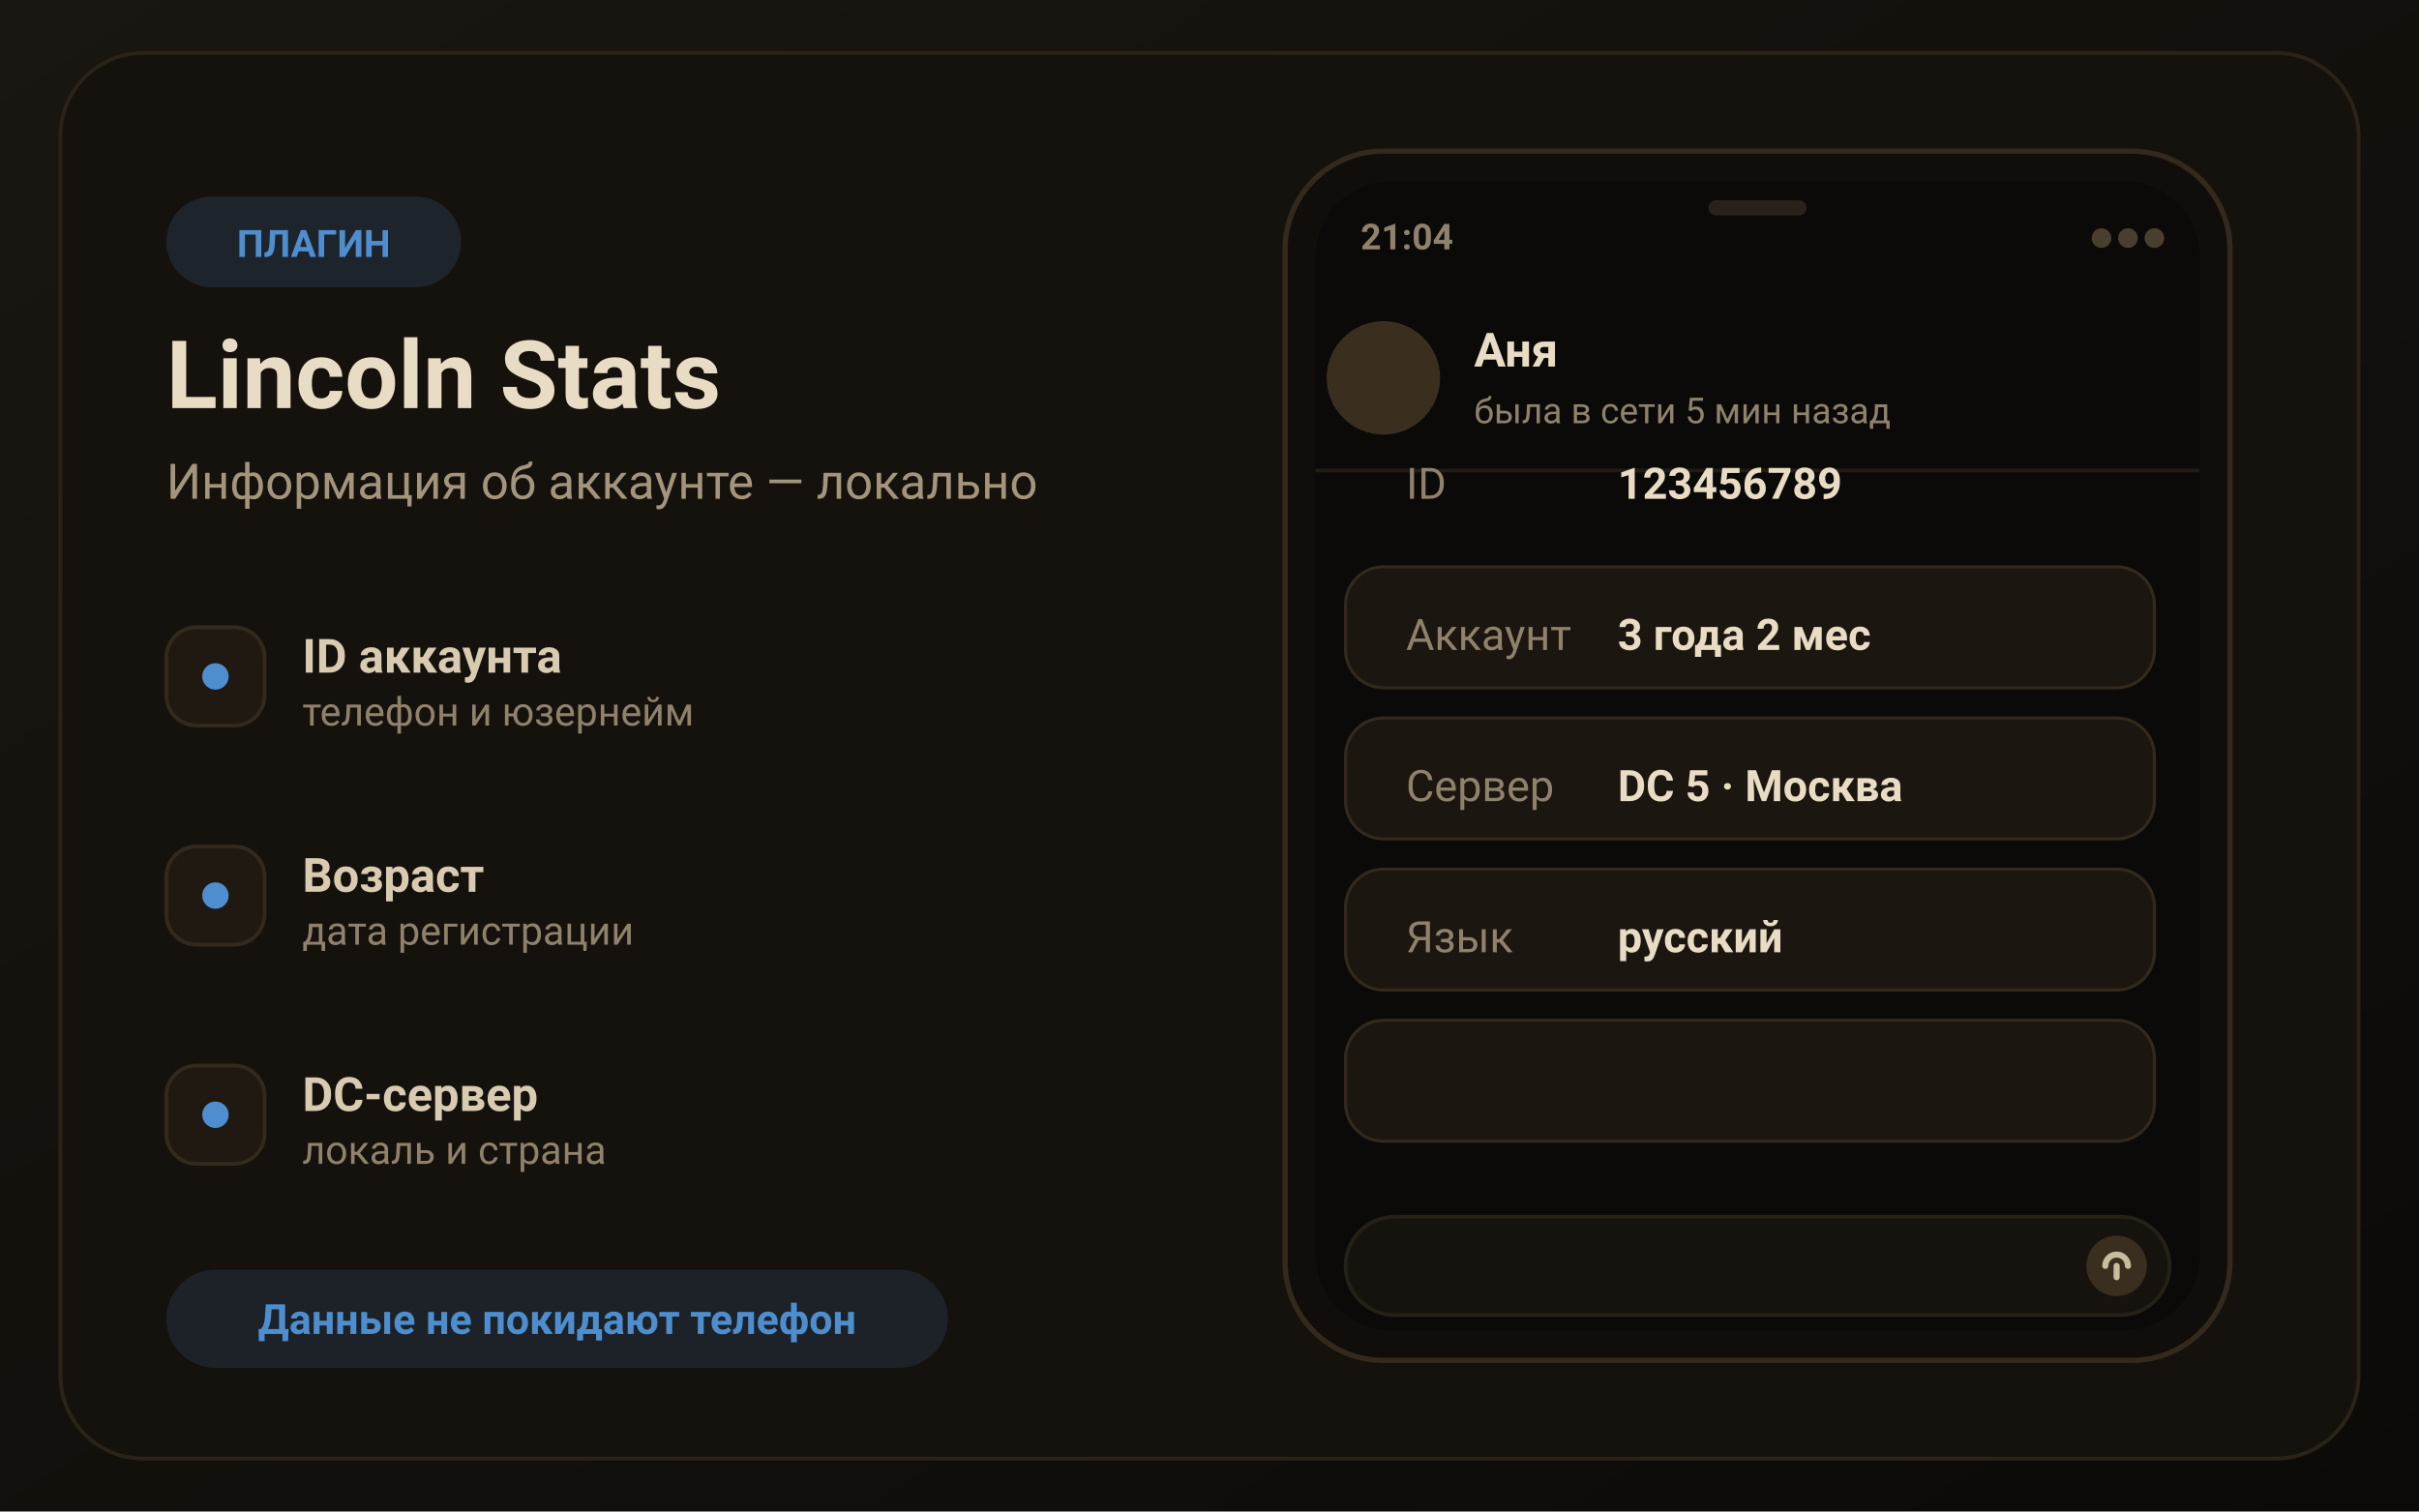
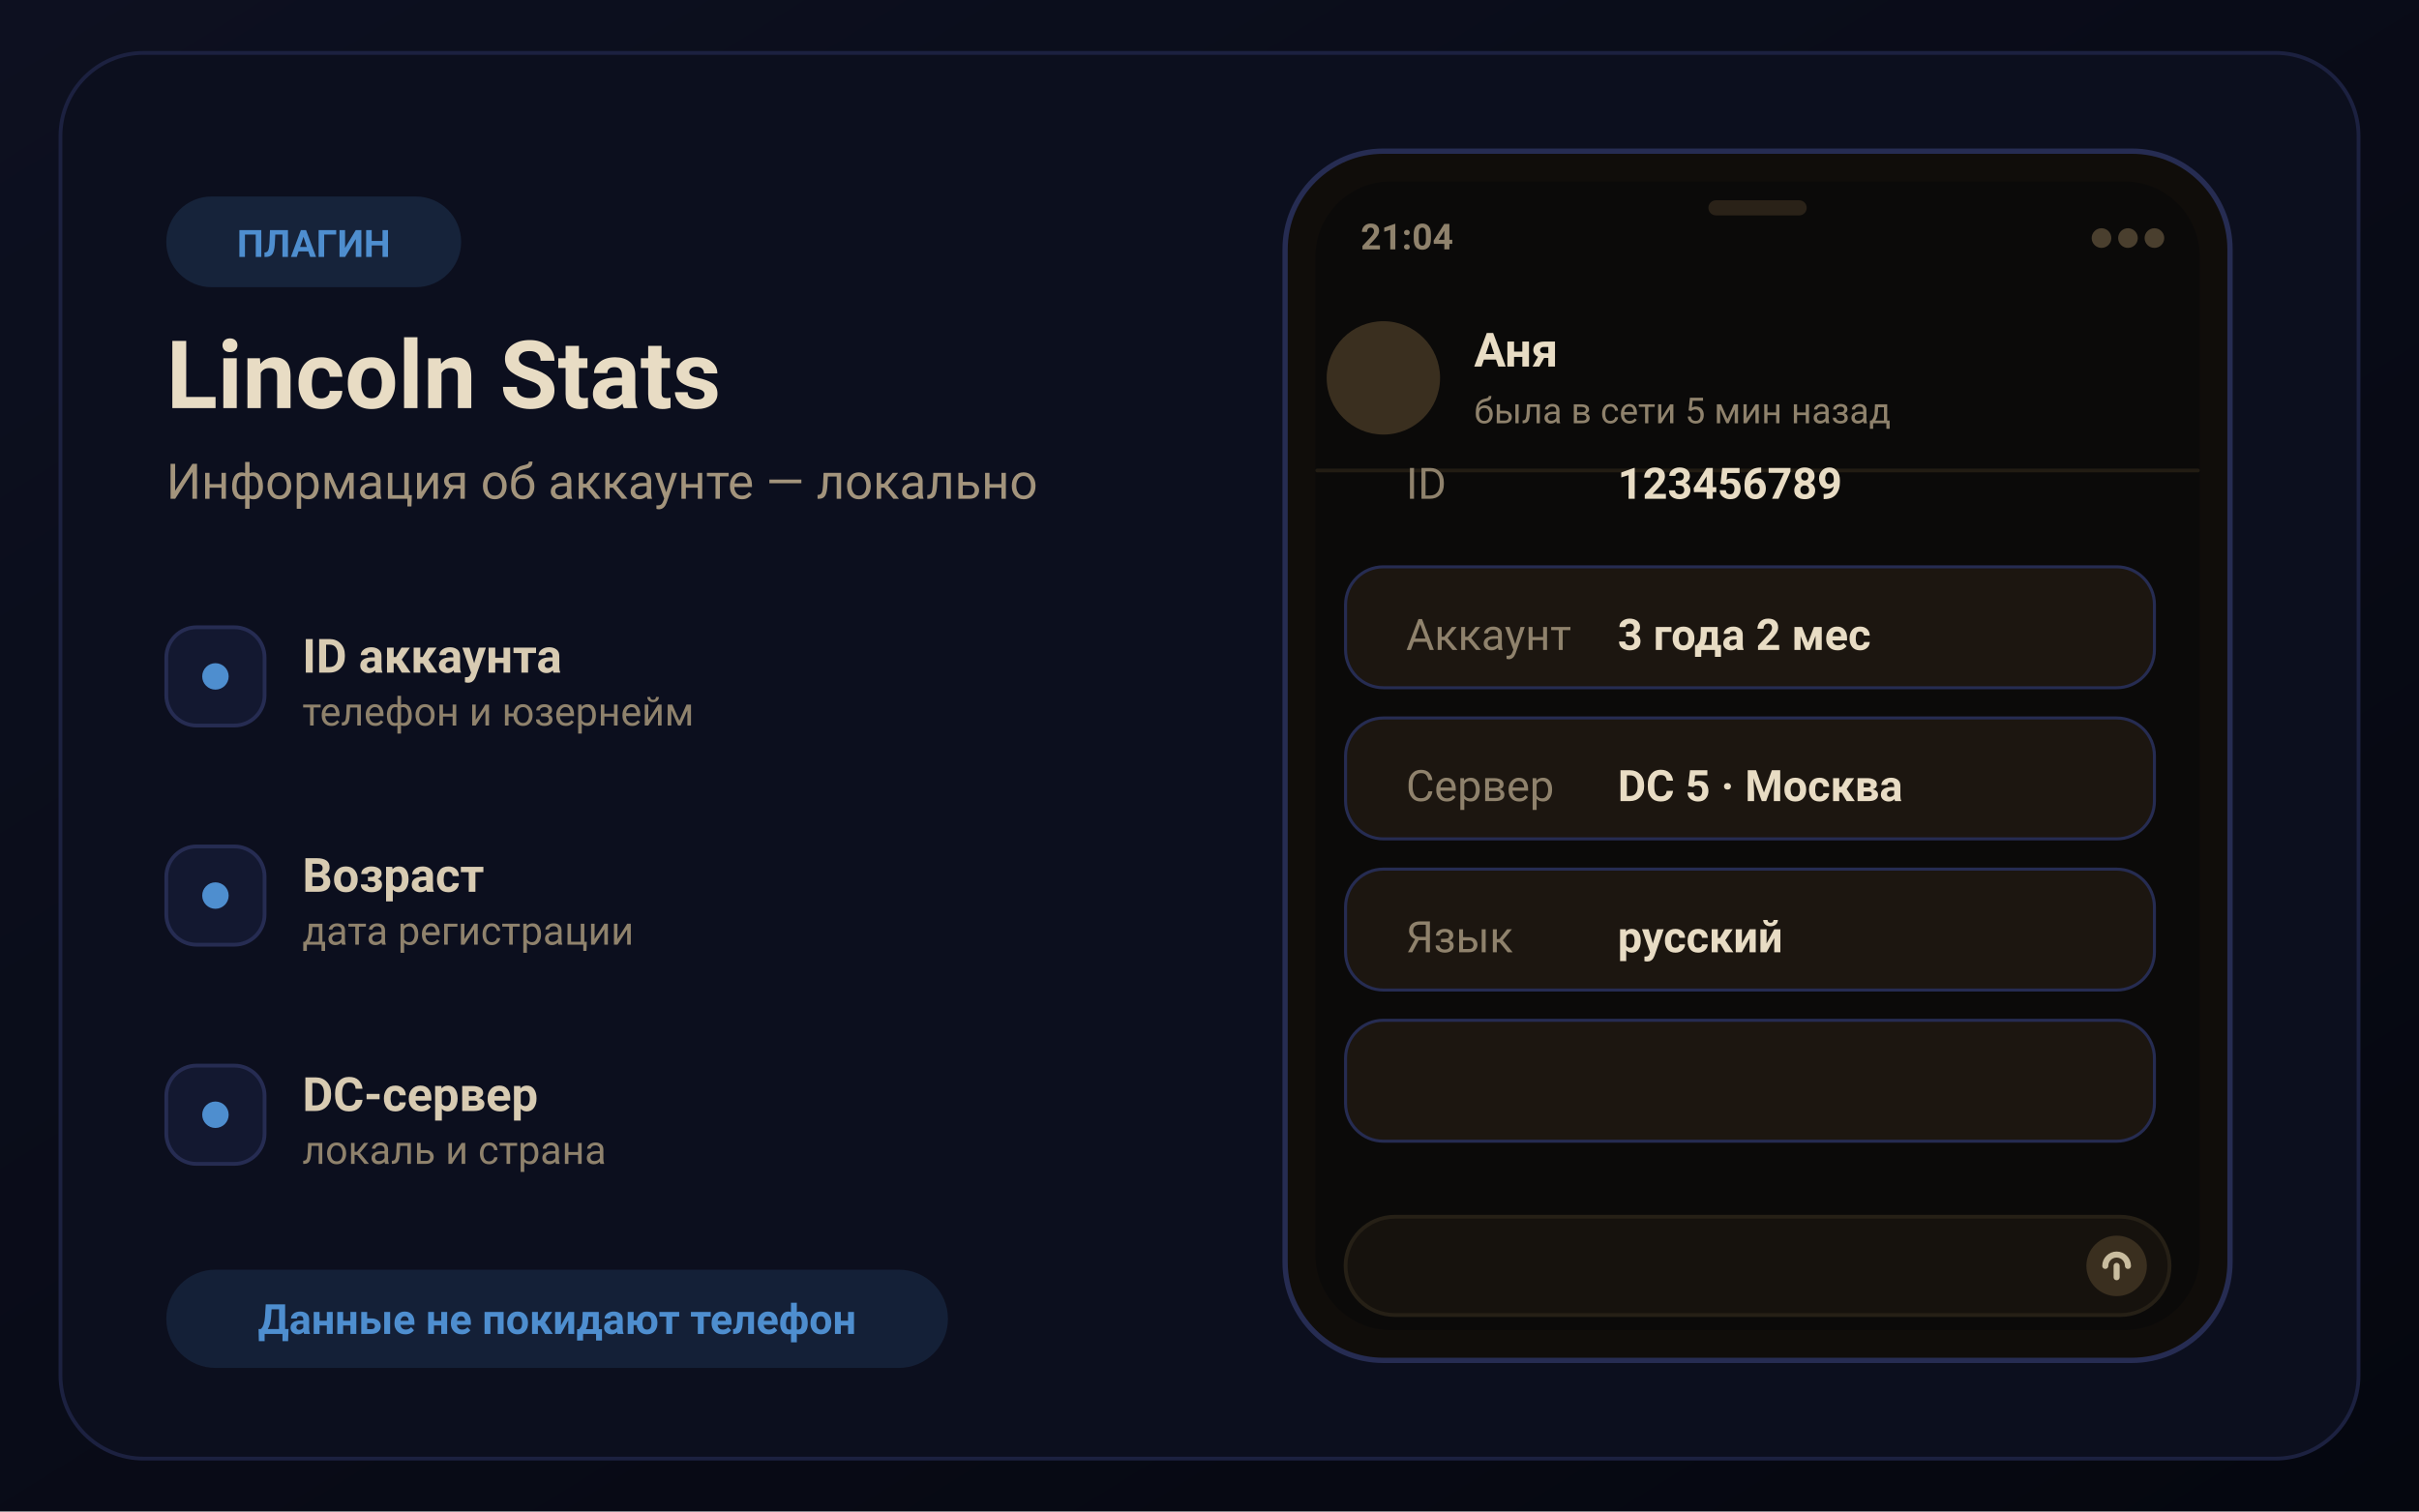
<svg xmlns="http://www.w3.org/2000/svg" width="640" height="400" viewBox="0 0 640 400" font-family="'Segoe UI', Roboto, system-ui, sans-serif">
  <defs>
    <linearGradient id="bg" x1="0" y1="0" x2="1" y2="1">
-       <stop offset="0" stop-color="#1a1611" />
-       <stop offset="1" stop-color="#0c0a08" />
+       <stop offset="0" stop-color="#0d1020" />
+       <stop offset="1" stop-color="#05070f" />
    </linearGradient>
    <linearGradient id="nft" x1="0" y1="0" x2="1" y2="1">
-       <stop offset="0" stop-color="#e8c06a" />
-       <stop offset="1" stop-color="#7a5922" />
+       <stop offset="0" stop-color="#c4b3ff" />
+       <stop offset="1" stop-color="#6b55c0" />
    </linearGradient>
  </defs>
  <rect width="640" height="400" fill="url(#bg)" />
-   <rect x="16" y="14" width="608" height="372" rx="22" fill="#15110c" stroke="#2b2318" />
+   <rect x="16" y="14" width="608" height="372" rx="22" fill="#0c0f1e" stroke="#1c2140" />
  <rect x="44" y="52" width="78" height="24" rx="12" fill="#4e8ecf" fill-opacity="0.16" />
  <text x="83" y="68" font-size="10" fill="#4e8ecf" font-weight="700" text-anchor="middle">ПЛАГИН</text>
  <text x="44" y="108" font-size="25" fill="#e8dcc4" font-weight="700">Lincoln Stats</text>
  <text x="44" y="132" font-size="13" fill="#a3947c">Информация об аккаунте — локально</text>
-   <rect x="44" y="166" width="26" height="26" rx="8" fill="#1f1912" stroke="#33291c" stroke-width="1" />
+   <rect x="44" y="166" width="26" height="26" rx="8" fill="#131830" stroke="#262c52" stroke-width="1" />
  <circle cx="57" cy="179" r="3.5" fill="#4e8ecf" />
  <text x="80" y="178" font-size="12.5" fill="#d8cbb2" font-weight="600">ID аккаунта</text>
  <text x="80" y="192" font-size="10.5" fill="#8f826c">телефон и юзернейм</text>
-   <rect x="44" y="224" width="26" height="26" rx="8" fill="#1f1912" stroke="#33291c" stroke-width="1" />
+   <rect x="44" y="224" width="26" height="26" rx="8" fill="#131830" stroke="#262c52" stroke-width="1" />
  <circle cx="57" cy="237" r="3.5" fill="#4e8ecf" />
  <text x="80" y="236" font-size="12.5" fill="#d8cbb2" font-weight="600">Возраст</text>
  <text x="80" y="250" font-size="10.5" fill="#8f826c">дата регистрации</text>
-   <rect x="44" y="282" width="26" height="26" rx="8" fill="#1f1912" stroke="#33291c" stroke-width="1" />
+   <rect x="44" y="282" width="26" height="26" rx="8" fill="#131830" stroke="#262c52" stroke-width="1" />
  <circle cx="57" cy="295" r="3.5" fill="#4e8ecf" />
  <text x="80" y="294" font-size="12.5" fill="#d8cbb2" font-weight="600">DC-сервер</text>
  <text x="80" y="308" font-size="10.5" fill="#8f826c">локаль и страна</text>
  <rect x="44" y="336" width="206.8" height="26" rx="13" fill="#4e8ecf" fill-opacity="0.14" />
  <text x="147.4" y="353" font-size="11" fill="#4e8ecf" font-weight="700" text-anchor="middle">Данные не покидают телефон</text>
-   <rect x="340" y="40" width="250" height="320" rx="26" fill="#100d0a" stroke="#33291c" stroke-width="1.4" />
+   <rect x="340" y="40" width="250" height="320" rx="26" fill="#100d0a" stroke="#262c52" stroke-width="1.4" />
  <rect x="348" y="48" width="234" height="304" rx="20" fill="#0b0a09" />
  <rect x="452" y="53" width="26" height="4" rx="2" fill="#2a2218" />
  <text x="360" y="66" font-size="9.5" fill="#8f826c" font-weight="600">21:04</text>
  <circle cx="556" cy="63" r="2.6" fill="#4a3f2e" />
  <circle cx="563" cy="63" r="2.6" fill="#4a3f2e" />
  <circle cx="570" cy="63" r="2.6" fill="#4a3f2e" />
  <circle cx="366" cy="100" r="15" fill="#3a2f1f" />
  <text x="390" y="97" font-size="12.5" fill="#e8dcc4" font-weight="700">Аня</text>
  <text x="390" y="112" font-size="9.5" fill="#8f826c">была в сети 5 мин назад</text>
  <rect x="348" y="124" width="234" height="1" rx="0.5" fill="#221c13" />
-   <rect x="356" y="150" width="214" height="32" rx="10" fill="#1c1610" stroke="#33291c" stroke-width="0.8" />
-   <rect x="356" y="190" width="214" height="32" rx="10" fill="#1c1610" stroke="#33291c" stroke-width="0.8" />
-   <rect x="356" y="230" width="214" height="32" rx="10" fill="#1c1610" stroke="#33291c" stroke-width="0.8" />
-   <rect x="356" y="270" width="214" height="32" rx="10" fill="#1c1610" stroke="#33291c" stroke-width="0.8" />
+   <rect x="356" y="150" width="214" height="32" rx="10" fill="#1c1610" stroke="#262c52" stroke-width="0.8" />
+   <rect x="356" y="190" width="214" height="32" rx="10" fill="#1c1610" stroke="#262c52" stroke-width="0.8" />
+   <rect x="356" y="230" width="214" height="32" rx="10" fill="#1c1610" stroke="#262c52" stroke-width="0.8" />
+   <rect x="356" y="270" width="214" height="32" rx="10" fill="#1c1610" stroke="#262c52" stroke-width="0.8" />
  <text x="372" y="132" font-size="11.5" fill="#8f826c">ID</text>
  <text x="428" y="132" font-size="11.5" fill="#e8dcc4" font-weight="600">123456789</text>
  <text x="372" y="172" font-size="11.5" fill="#8f826c">Аккаунт</text>
  <text x="428" y="172" font-size="11.5" fill="#e8dcc4" font-weight="600">3 года 2 мес</text>
  <text x="372" y="212" font-size="11.5" fill="#8f826c">Сервер</text>
  <text x="428" y="212" font-size="11.5" fill="#e8dcc4" font-weight="600">DC 5 · Москва</text>
  <text x="372" y="252" font-size="11.5" fill="#8f826c">Язык</text>
  <text x="428" y="252" font-size="11.5" fill="#e8dcc4" font-weight="600">русский</text>
  <rect x="356" y="322" width="218" height="26" rx="13" fill="#16120d" stroke="#262016" stroke-width="1" />
  <circle cx="560" cy="335" r="8" fill="#3a2f1f" />
  <path d="M557 335 a3 3 0 0 1 6 0 M560 335 v3" stroke="#c9bd9f" stroke-width="1.6" stroke-linecap="round" fill="none" />
</svg>
